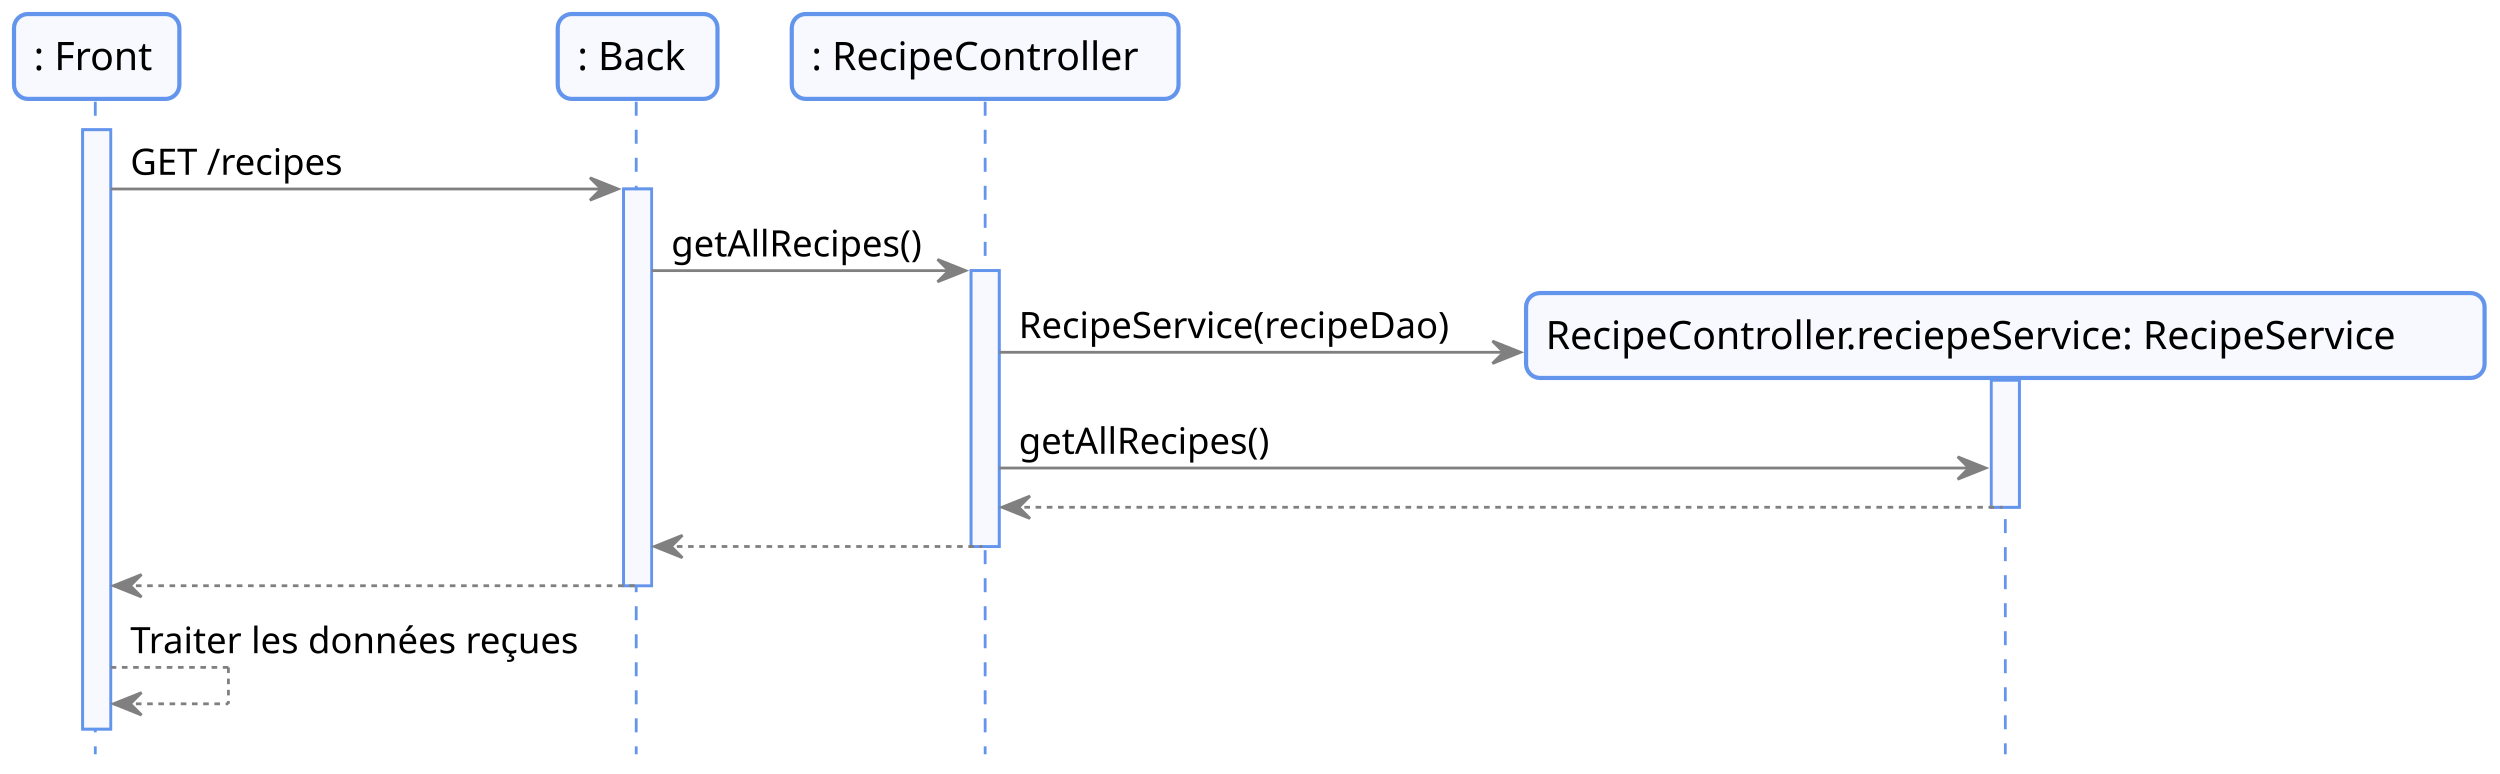
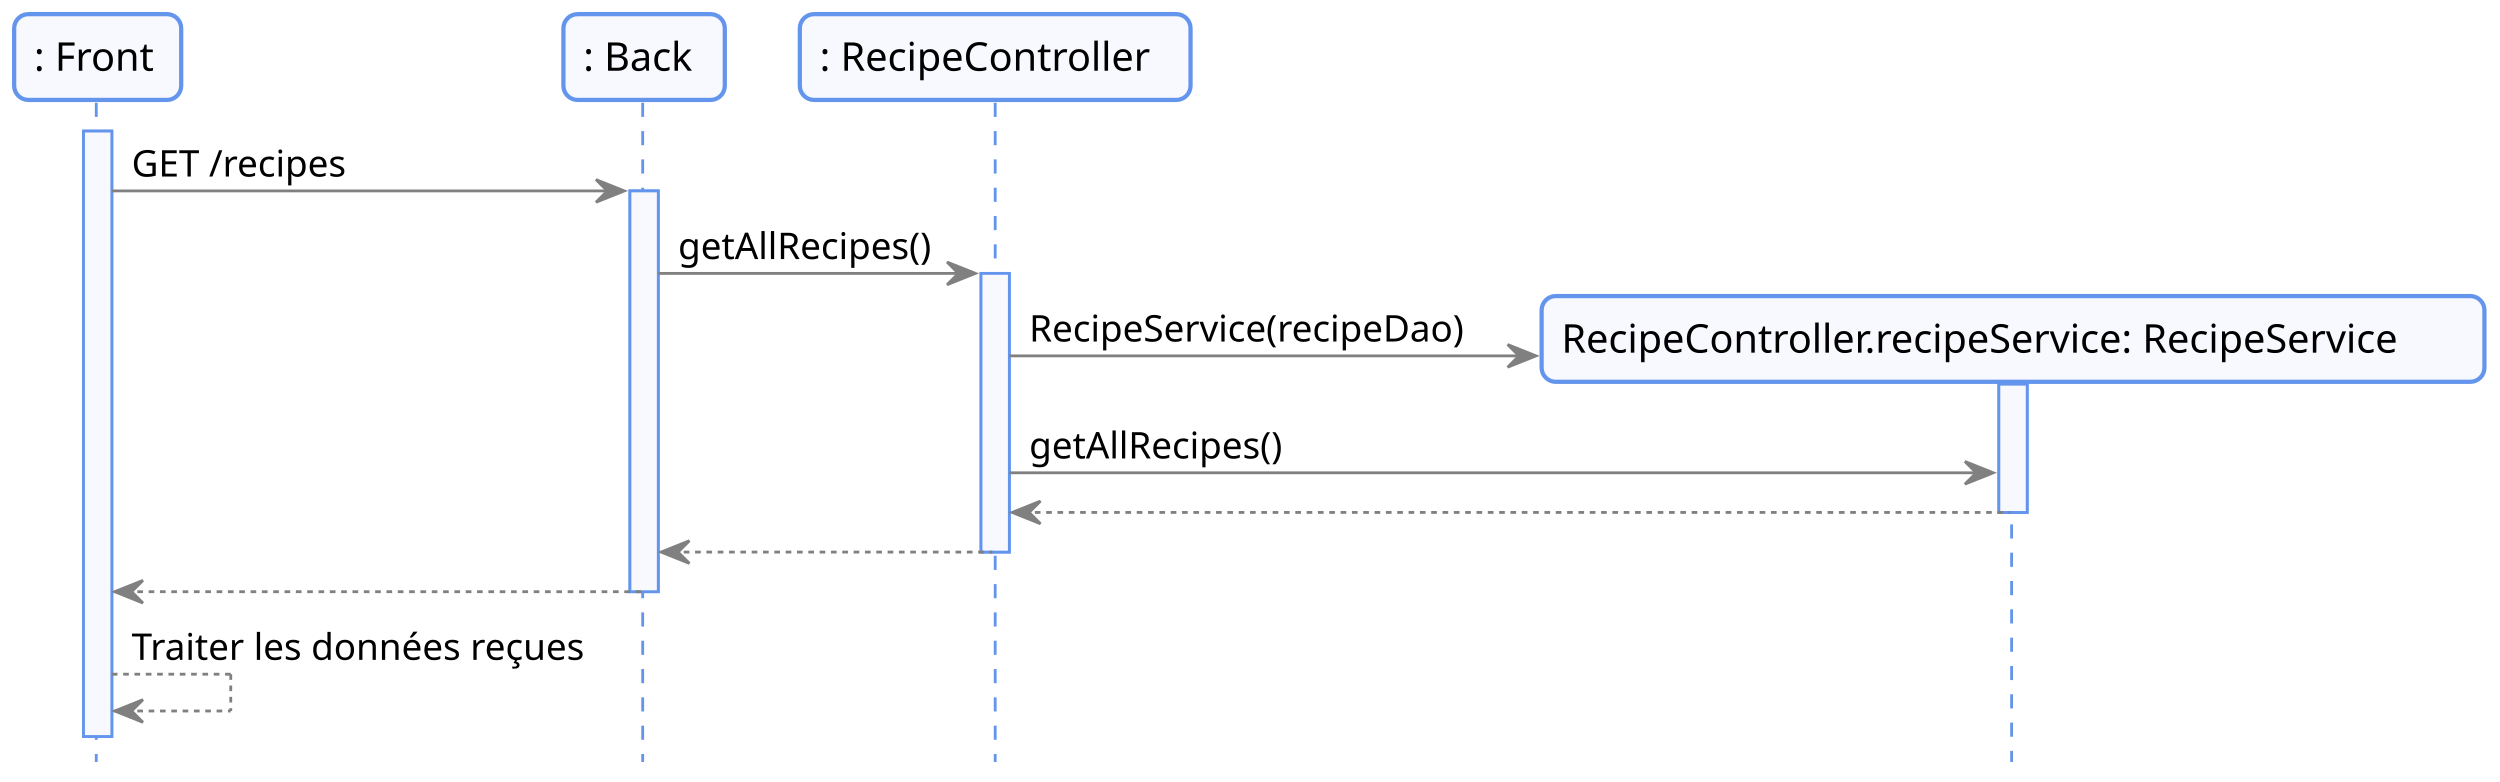
- <svg xmlns="http://www.w3.org/2000/svg" contentScriptType="application/ecmascript" contentStyleType="text/css" height="276px" preserveAspectRatio="none" style="width:892px;height:276px;" version="1.1" viewBox="0 0 892 276" width="892px" zoomAndPan="magnify">
+ <svg xmlns="http://www.w3.org/2000/svg" contentScriptType="application/ecmascript" contentStyleType="text/css" height="276px" preserveAspectRatio="none" style="width:883px;height:276px;" version="1.1" viewBox="0 0 883 276" width="883px" zoomAndPan="magnify">
  <defs />
  <g>
    <rect fill="#F8F8FF" height="213.828" style="stroke:#6495ED;stroke-width:1.0;" width="10" x="29.5" y="46.297" />
    <rect fill="#F8F8FF" height="141.562" style="stroke:#6495ED;stroke-width:1.0;" width="10" x="222.5" y="67.43" />
    <rect fill="#F8F8FF" height="98.43" style="stroke:#6495ED;stroke-width:1.0;" width="10" x="346.5" y="96.562" />
-     <rect fill="#F8F8FF" height="45.297" style="stroke:#6495ED;stroke-width:1.0;" width="10" x="710.5" y="135.695" />
+     <rect fill="#F8F8FF" height="45.297" style="stroke:#6495ED;stroke-width:1.0;" width="10" x="706" y="135.695" />
    <line style="stroke:#6495ED;stroke-width:1.0;stroke-dasharray:5.0,5.0;" x1="34" x2="34" y1="36.297" y2="269.125" />
    <line style="stroke:#6495ED;stroke-width:1.0;stroke-dasharray:5.0,5.0;" x1="227" x2="227" y1="36.297" y2="269.125" />
    <line style="stroke:#6495ED;stroke-width:1.0;stroke-dasharray:5.0,5.0;" x1="351.5" x2="351.5" y1="36.297" y2="269.125" />
-     <line style="stroke:#6495ED;stroke-width:1.0;stroke-dasharray:5.0,5.0;" x1="715.5" x2="715.5" y1="135.211" y2="269.125" />
+     <line style="stroke:#6495ED;stroke-width:1.0;stroke-dasharray:5.0,5.0;" x1="710.5" x2="710.5" y1="135.211" y2="269.125" />
    <rect fill="#F8F8FF" height="30.297" rx="5" ry="5" style="stroke:#6495ED;stroke-width:1.5;" width="59" x="5" y="5" />
    <text fill="#000000" font-family="sans-serif" font-size="14" lengthAdjust="spacingAndGlyphs" textLength="45" x="12" y="24.995">: Front</text>
    <rect fill="#F8F8FF" height="30.297" rx="5" ry="5" style="stroke:#6495ED;stroke-width:1.5;" width="57" x="199" y="5" />
    <text fill="#000000" font-family="sans-serif" font-size="14" lengthAdjust="spacingAndGlyphs" textLength="43" x="206" y="24.995">: Back</text>
    <rect fill="#F8F8FF" height="30.297" rx="5" ry="5" style="stroke:#6495ED;stroke-width:1.5;" width="138" x="282.5" y="5" />
    <text fill="#000000" font-family="sans-serif" font-size="14" lengthAdjust="spacingAndGlyphs" textLength="124" x="289.5" y="24.995">: RecipeController</text>
    <rect fill="#F8F8FF" height="213.828" style="stroke:#6495ED;stroke-width:1.0;" width="10" x="29.5" y="46.297" />
    <rect fill="#F8F8FF" height="141.562" style="stroke:#6495ED;stroke-width:1.0;" width="10" x="222.5" y="67.43" />
    <rect fill="#F8F8FF" height="98.43" style="stroke:#6495ED;stroke-width:1.0;" width="10" x="346.5" y="96.562" />
-     <rect fill="#F8F8FF" height="45.297" style="stroke:#6495ED;stroke-width:1.0;" width="10" x="710.5" y="135.695" />
+     <rect fill="#F8F8FF" height="45.297" style="stroke:#6495ED;stroke-width:1.0;" width="10" x="706" y="135.695" />
    <polygon fill="#808080" points="210.5,63.43,220.5,67.43,210.5,71.43,214.5,67.43" style="stroke:#808080;stroke-width:1.0;" />
    <line style="stroke:#808080;stroke-width:1.0;" x1="39.5" x2="216.5" y1="67.43" y2="67.43" />
    <text fill="#000000" font-family="sans-serif" font-size="13" lengthAdjust="spacingAndGlyphs" textLength="79" x="46.5" y="62.364">GET /recipes</text>
    <polygon fill="#808080" points="334.5,92.562,344.5,96.562,334.5,100.562,338.5,96.562" style="stroke:#808080;stroke-width:1.0;" />
    <line style="stroke:#808080;stroke-width:1.0;" x1="232.5" x2="340.5" y1="96.562" y2="96.562" />
    <text fill="#000000" font-family="sans-serif" font-size="13" lengthAdjust="spacingAndGlyphs" textLength="95" x="239.5" y="91.497">getAllRecipes()</text>
    <polygon fill="#808080" points="532.5,121.695,542.5,125.695,532.5,129.695,536.5,125.695" style="stroke:#808080;stroke-width:1.0;" />
    <line style="stroke:#808080;stroke-width:1.0;" x1="356.5" x2="538.5" y1="125.695" y2="125.695" />
    <text fill="#000000" font-family="sans-serif" font-size="13" lengthAdjust="spacingAndGlyphs" textLength="164" x="363.5" y="120.629">RecipeService(recipeDao)</text>
-     <rect fill="#F8F8FF" height="30.297" rx="5" ry="5" style="stroke:#6495ED;stroke-width:1.5;" width="342" x="544.5" y="104.562" />
-     <text fill="#000000" font-family="sans-serif" font-size="14" lengthAdjust="spacingAndGlyphs" textLength="328" x="551.5" y="124.558">RecipeController.reciepeService: RecipeService</text>
-     <polygon fill="#808080" points="698.5,162.992,708.5,166.992,698.5,170.992,702.5,166.992" style="stroke:#808080;stroke-width:1.0;" />
-     <line style="stroke:#808080;stroke-width:1.0;" x1="356.5" x2="704.5" y1="166.992" y2="166.992" />
+     <rect fill="#F8F8FF" height="30.297" rx="5" ry="5" style="stroke:#6495ED;stroke-width:1.5;" width="333" x="544.5" y="104.562" />
+     <text fill="#000000" font-family="sans-serif" font-size="14" lengthAdjust="spacingAndGlyphs" textLength="319" x="551.5" y="124.558">RecipeController.recipeService: RecipeService</text>
+     <polygon fill="#808080" points="694,162.992,704,166.992,694,170.992,698,166.992" style="stroke:#808080;stroke-width:1.0;" />
+     <line style="stroke:#808080;stroke-width:1.0;" x1="356.5" x2="700" y1="166.992" y2="166.992" />
    <text fill="#000000" font-family="sans-serif" font-size="13" lengthAdjust="spacingAndGlyphs" textLength="95" x="363.5" y="161.926">getAllRecipes()</text>
    <polygon fill="#808080" points="367.5,176.992,357.5,180.992,367.5,184.992,363.5,180.992" style="stroke:#808080;stroke-width:1.0;" />
-     <line style="stroke:#808080;stroke-width:1.0;stroke-dasharray:2.0,2.0;" x1="361.5" x2="714.5" y1="180.992" y2="180.992" />
+     <line style="stroke:#808080;stroke-width:1.0;stroke-dasharray:2.0,2.0;" x1="361.5" x2="710" y1="180.992" y2="180.992" />
    <polygon fill="#808080" points="243.5,190.992,233.5,194.992,243.5,198.992,239.5,194.992" style="stroke:#808080;stroke-width:1.0;" />
    <line style="stroke:#808080;stroke-width:1.0;stroke-dasharray:2.0,2.0;" x1="237.5" x2="350.5" y1="194.992" y2="194.992" />
    <polygon fill="#808080" points="50.5,204.992,40.5,208.992,50.5,212.992,46.5,208.992" style="stroke:#808080;stroke-width:1.0;" />
    <line style="stroke:#808080;stroke-width:1.0;stroke-dasharray:2.0,2.0;" x1="44.5" x2="226.5" y1="208.992" y2="208.992" />
    <line style="stroke:#808080;stroke-width:1.0;stroke-dasharray:2.0,2.0;" x1="39.5" x2="81.5" y1="238.125" y2="238.125" />
    <line style="stroke:#808080;stroke-width:1.0;stroke-dasharray:2.0,2.0;" x1="81.5" x2="81.5" y1="238.125" y2="251.125" />
    <line style="stroke:#808080;stroke-width:1.0;stroke-dasharray:2.0,2.0;" x1="40.5" x2="81.5" y1="251.125" y2="251.125" />
    <polygon fill="#808080" points="50.5,247.125,40.5,251.125,50.5,255.125,46.5,251.125" style="stroke:#808080;stroke-width:1.0;" />
    <text fill="#000000" font-family="sans-serif" font-size="13" lengthAdjust="spacingAndGlyphs" textLength="169" x="46.5" y="233.059">Traiter les données reçues</text>
  </g>
</svg>
